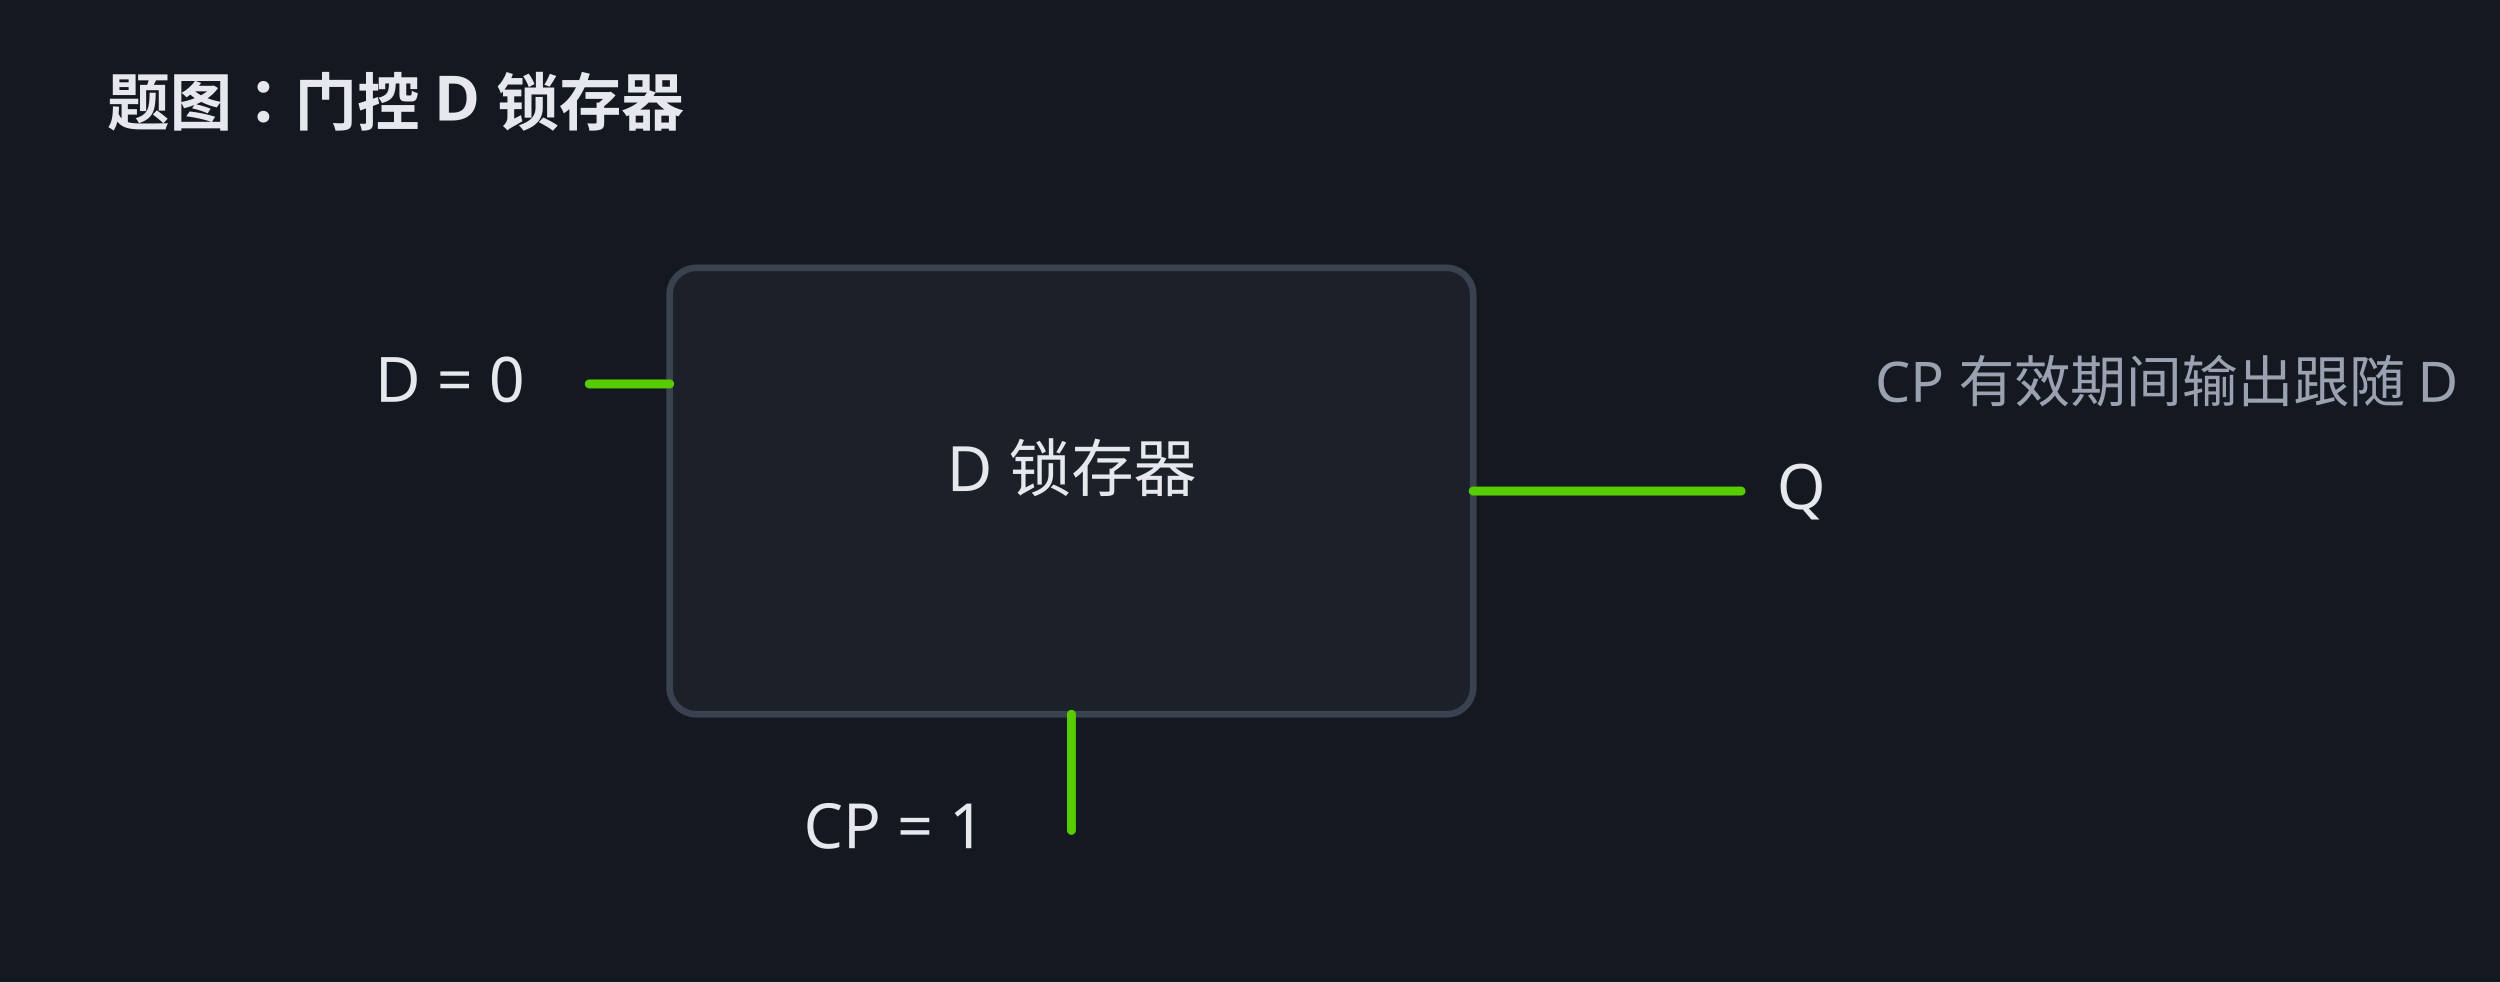
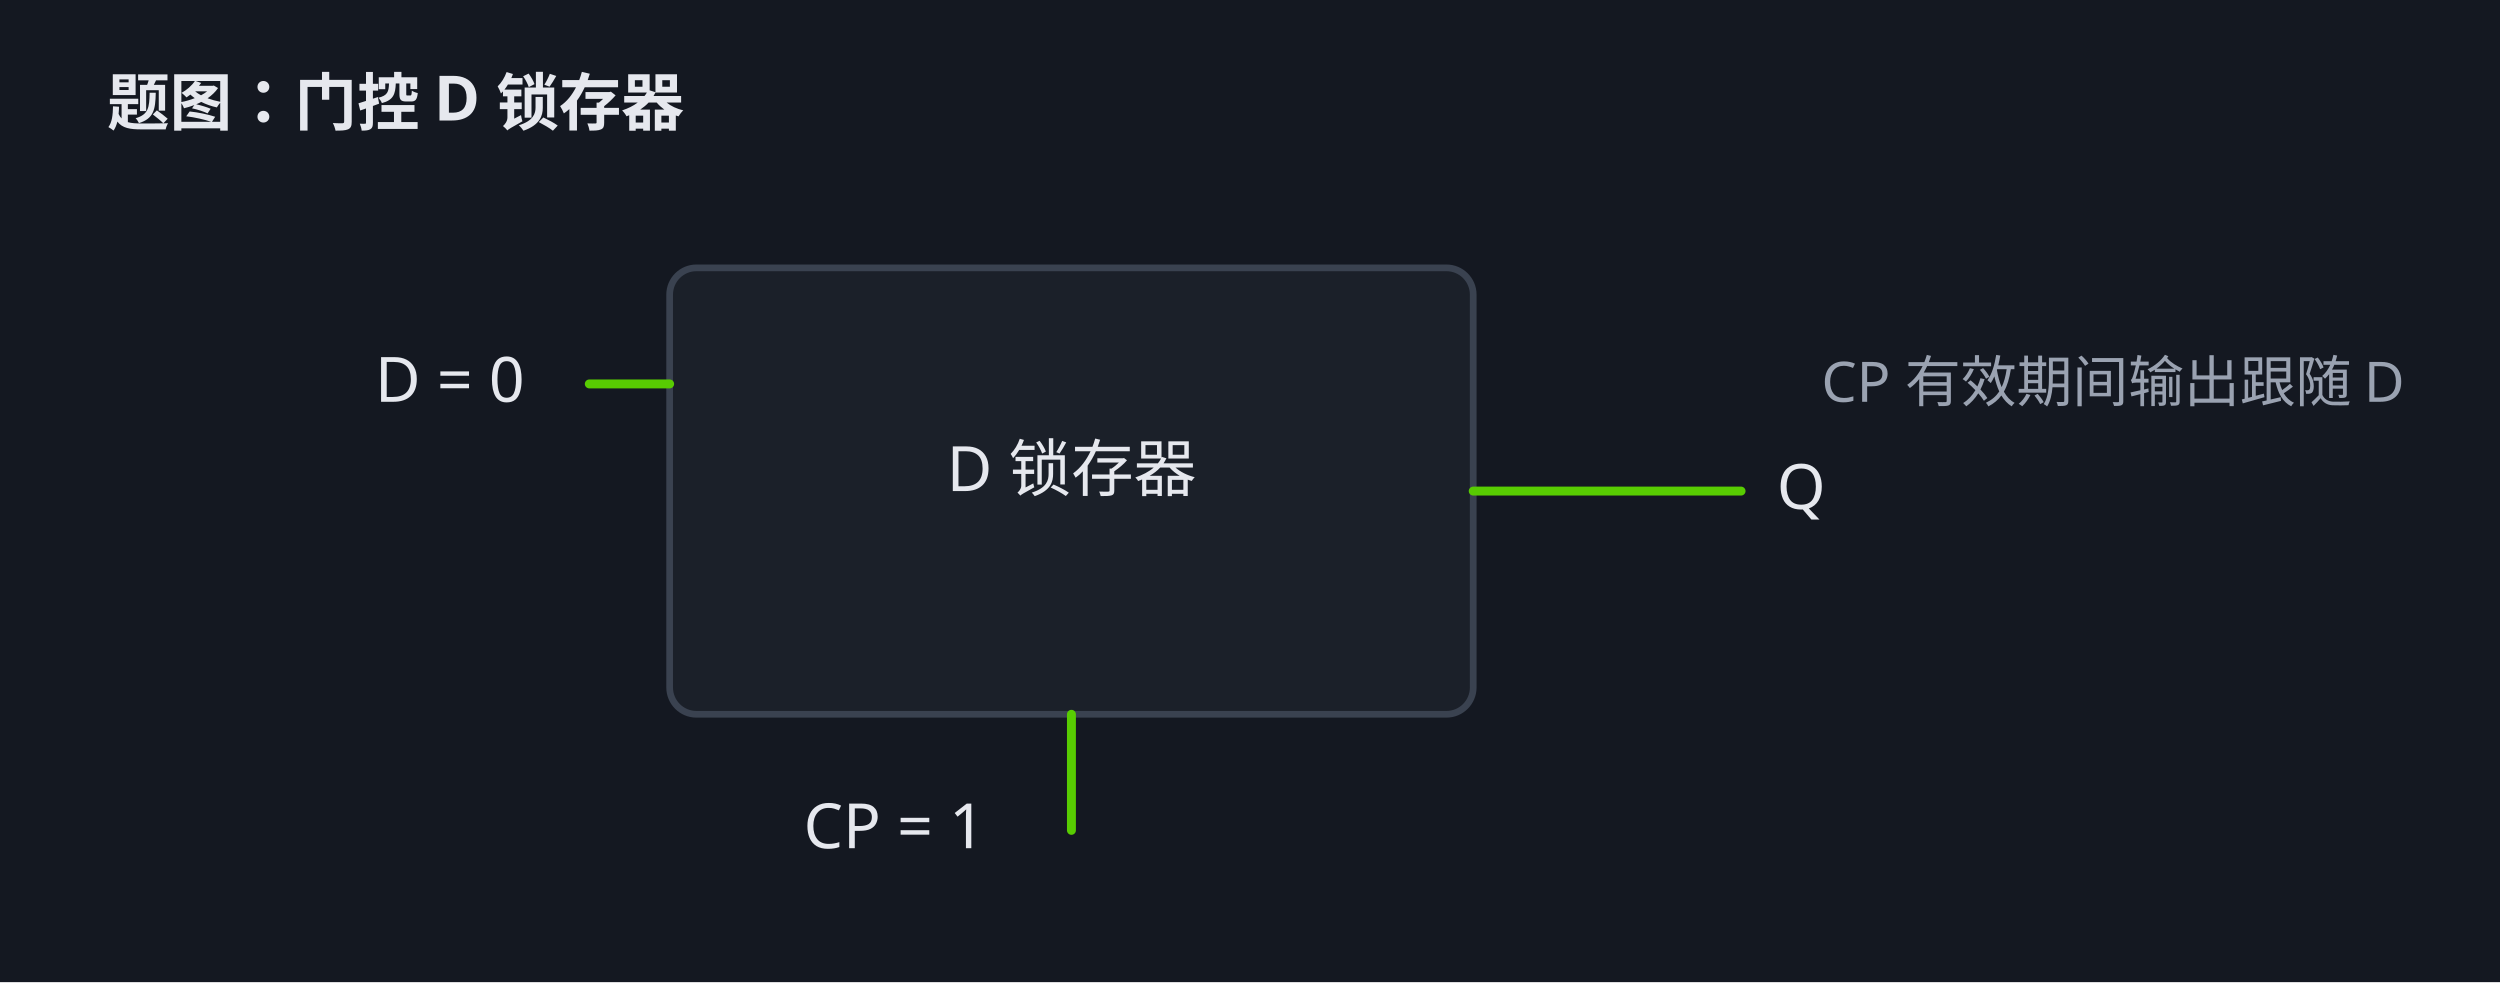
<svg xmlns="http://www.w3.org/2000/svg" viewBox="0 0 560 220" role="img" aria-label="门控 D 锁存器在 CP 为 1、D 为 0 时的工作状态">
  <style>
.s{fill:none;stroke:#58cc02;stroke-width:2;stroke-linecap:round;stroke-linejoin:round}
.t{fill:#e6e8ee;font-family:"Segoe UI","Microsoft YaHei",sans-serif;font-size:14px}
.b{fill:#e6e8ee;font-family:"Segoe UI","Microsoft YaHei",sans-serif;font-size:14px;font-weight:600}
.m{fill:#9aa2b1;font-family:"Segoe UI","Microsoft YaHei",sans-serif;font-size:12.5px}
.g{fill:none;stroke:#3a4250;stroke-width:1.2}
.box{fill:#1b2029;stroke:#3a4250;stroke-width:1.5}
.hl{fill:none;stroke:#58cc02;stroke-width:2;stroke-dasharray:6 4}
</style>
  <rect width="100%" height="100%" fill="#141821" />
  <text x="24" y="28" class="b">题图：门控 D 锁存器</text>
  <rect x="150" y="60" width="180" height="100" rx="6" class="box" />
  <text x="240" y="110" class="t" text-anchor="middle">D 锁存器</text>
  <text x="84" y="90" class="t">D = 0</text>
  <line x1="132" y1="86" x2="150" y2="86" class="s" />
  <text x="180" y="190" class="t">CP = 1</text>
  <line x1="240" y1="186" x2="240" y2="160" class="s" />
  <line x1="330" y1="110" x2="390" y2="110" class="s" />
  <text x="398" y="114" class="t">Q</text>
-   <text x="420" y="90" class="m">CP 有效期间输出跟随 D</text>
+   <text x="408" y="90" class="m">CP 有效期间输出跟随 D</text>
</svg>
